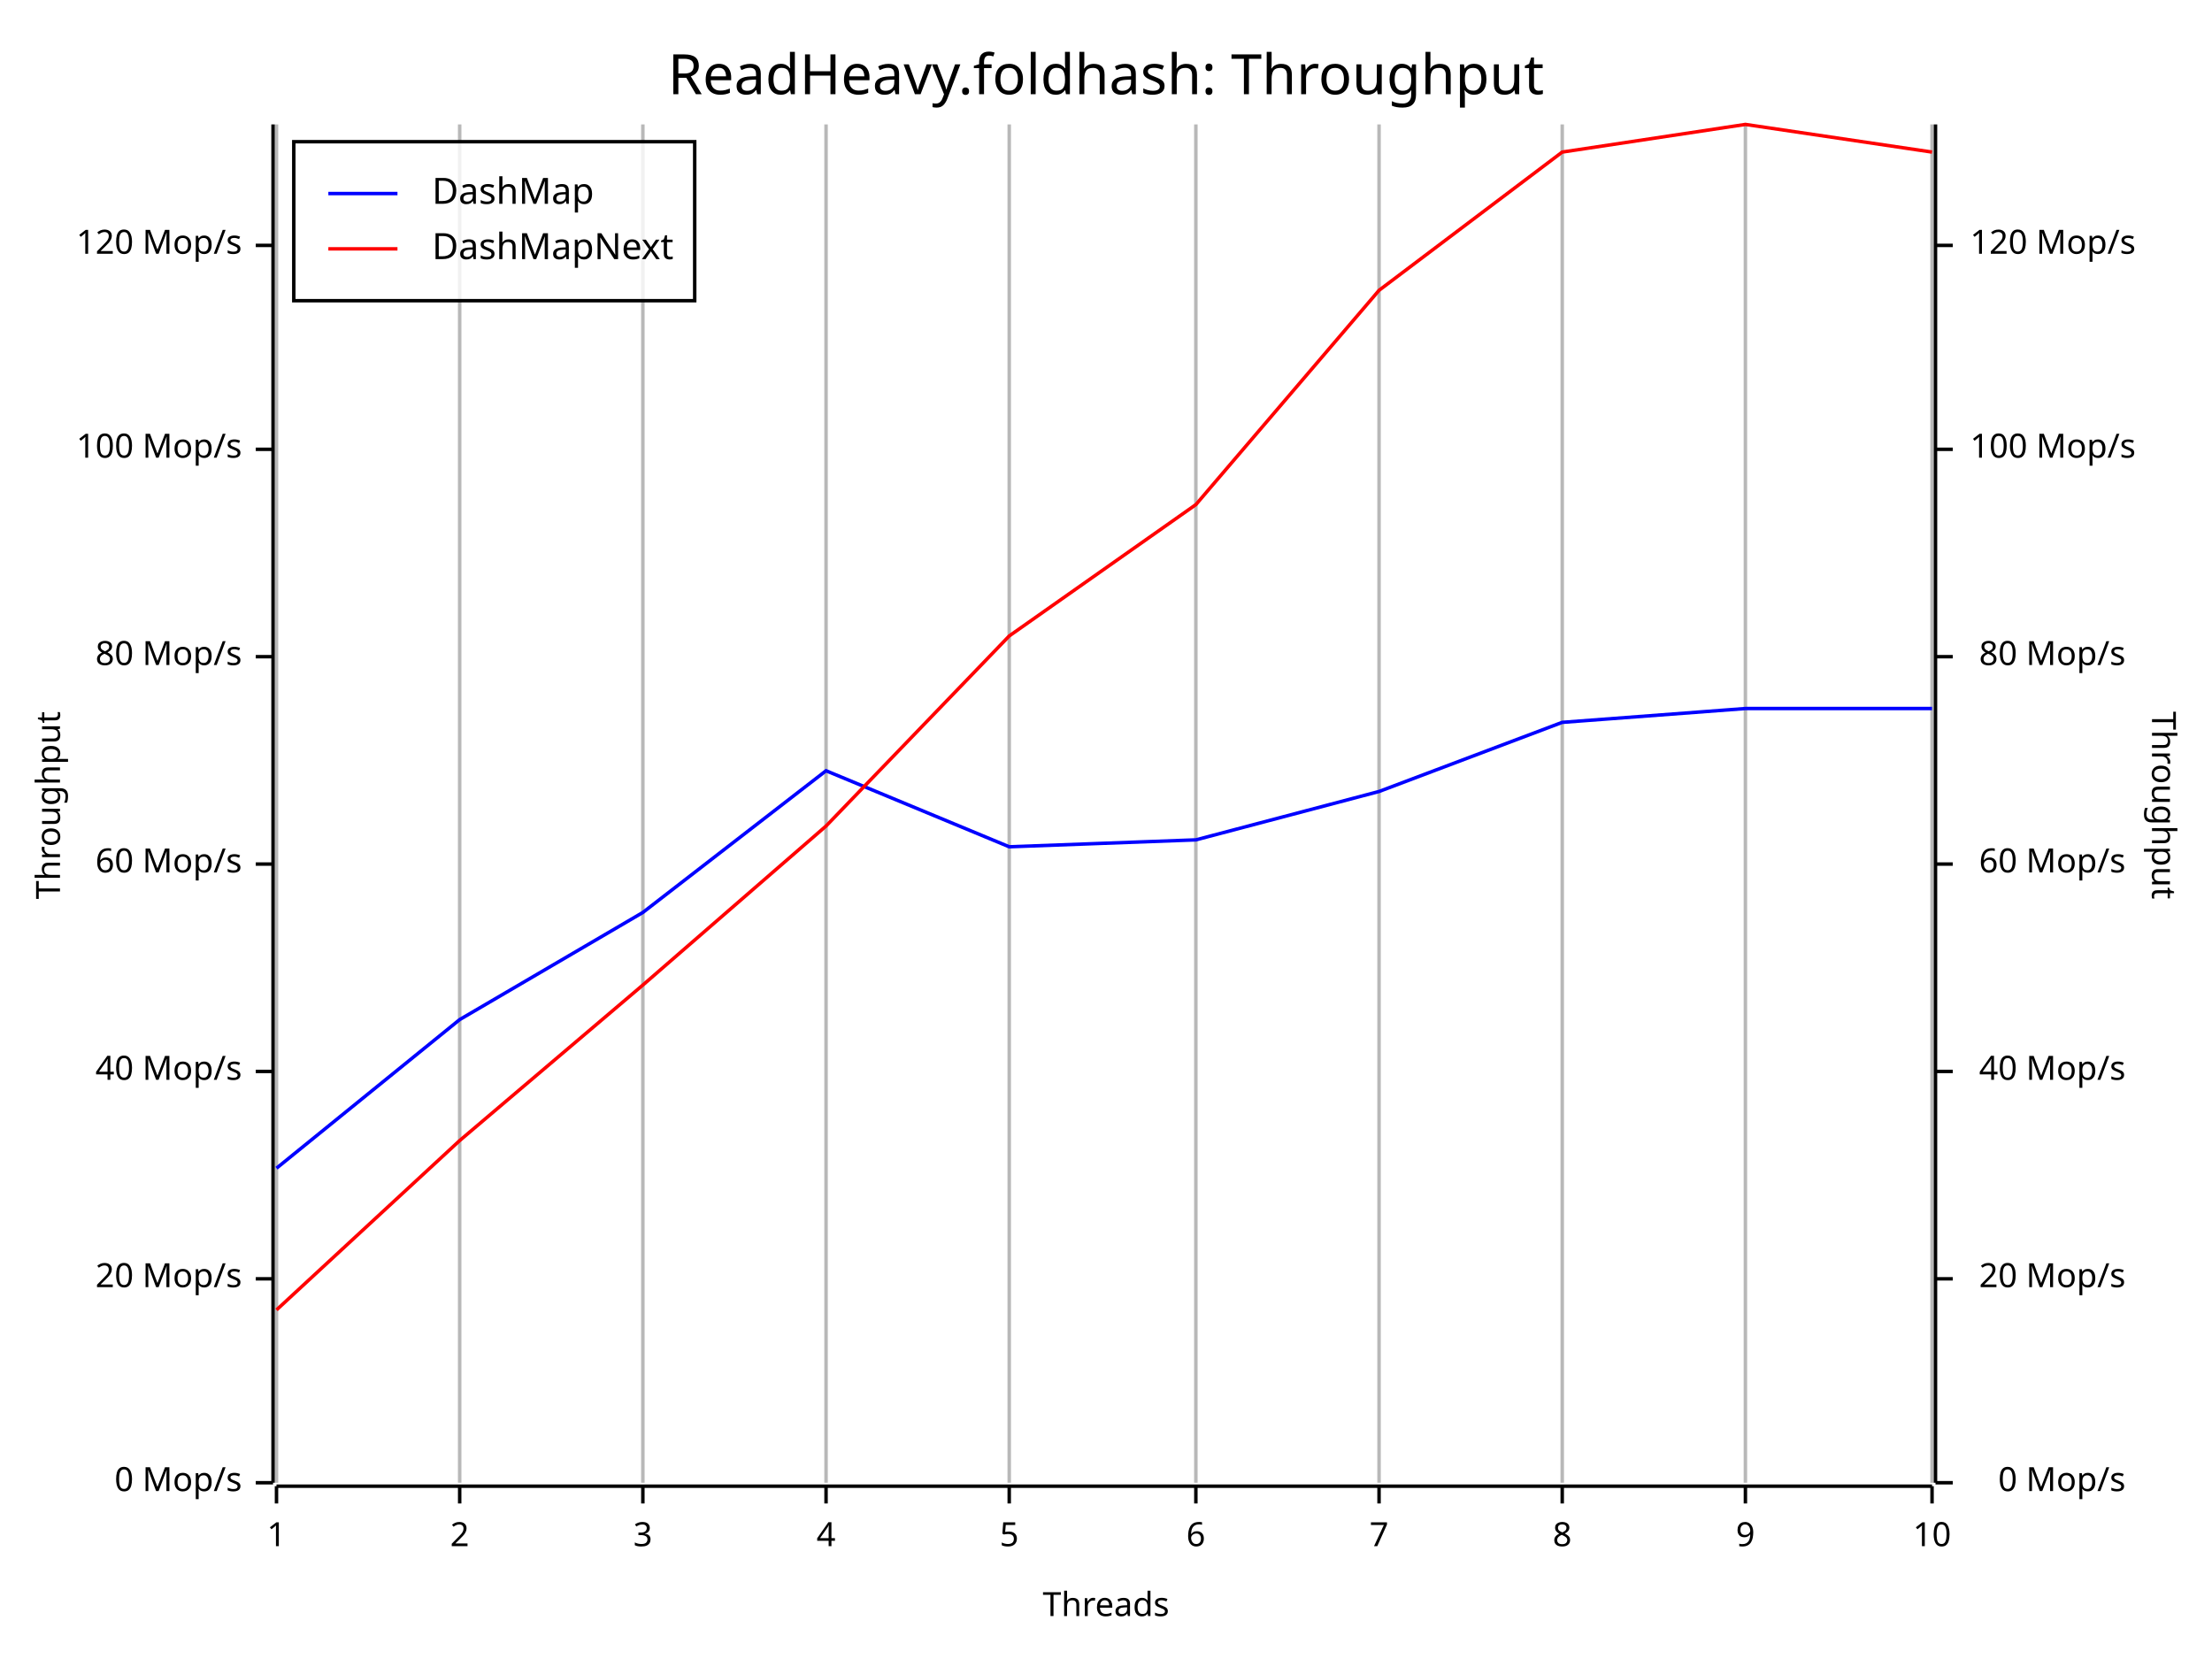
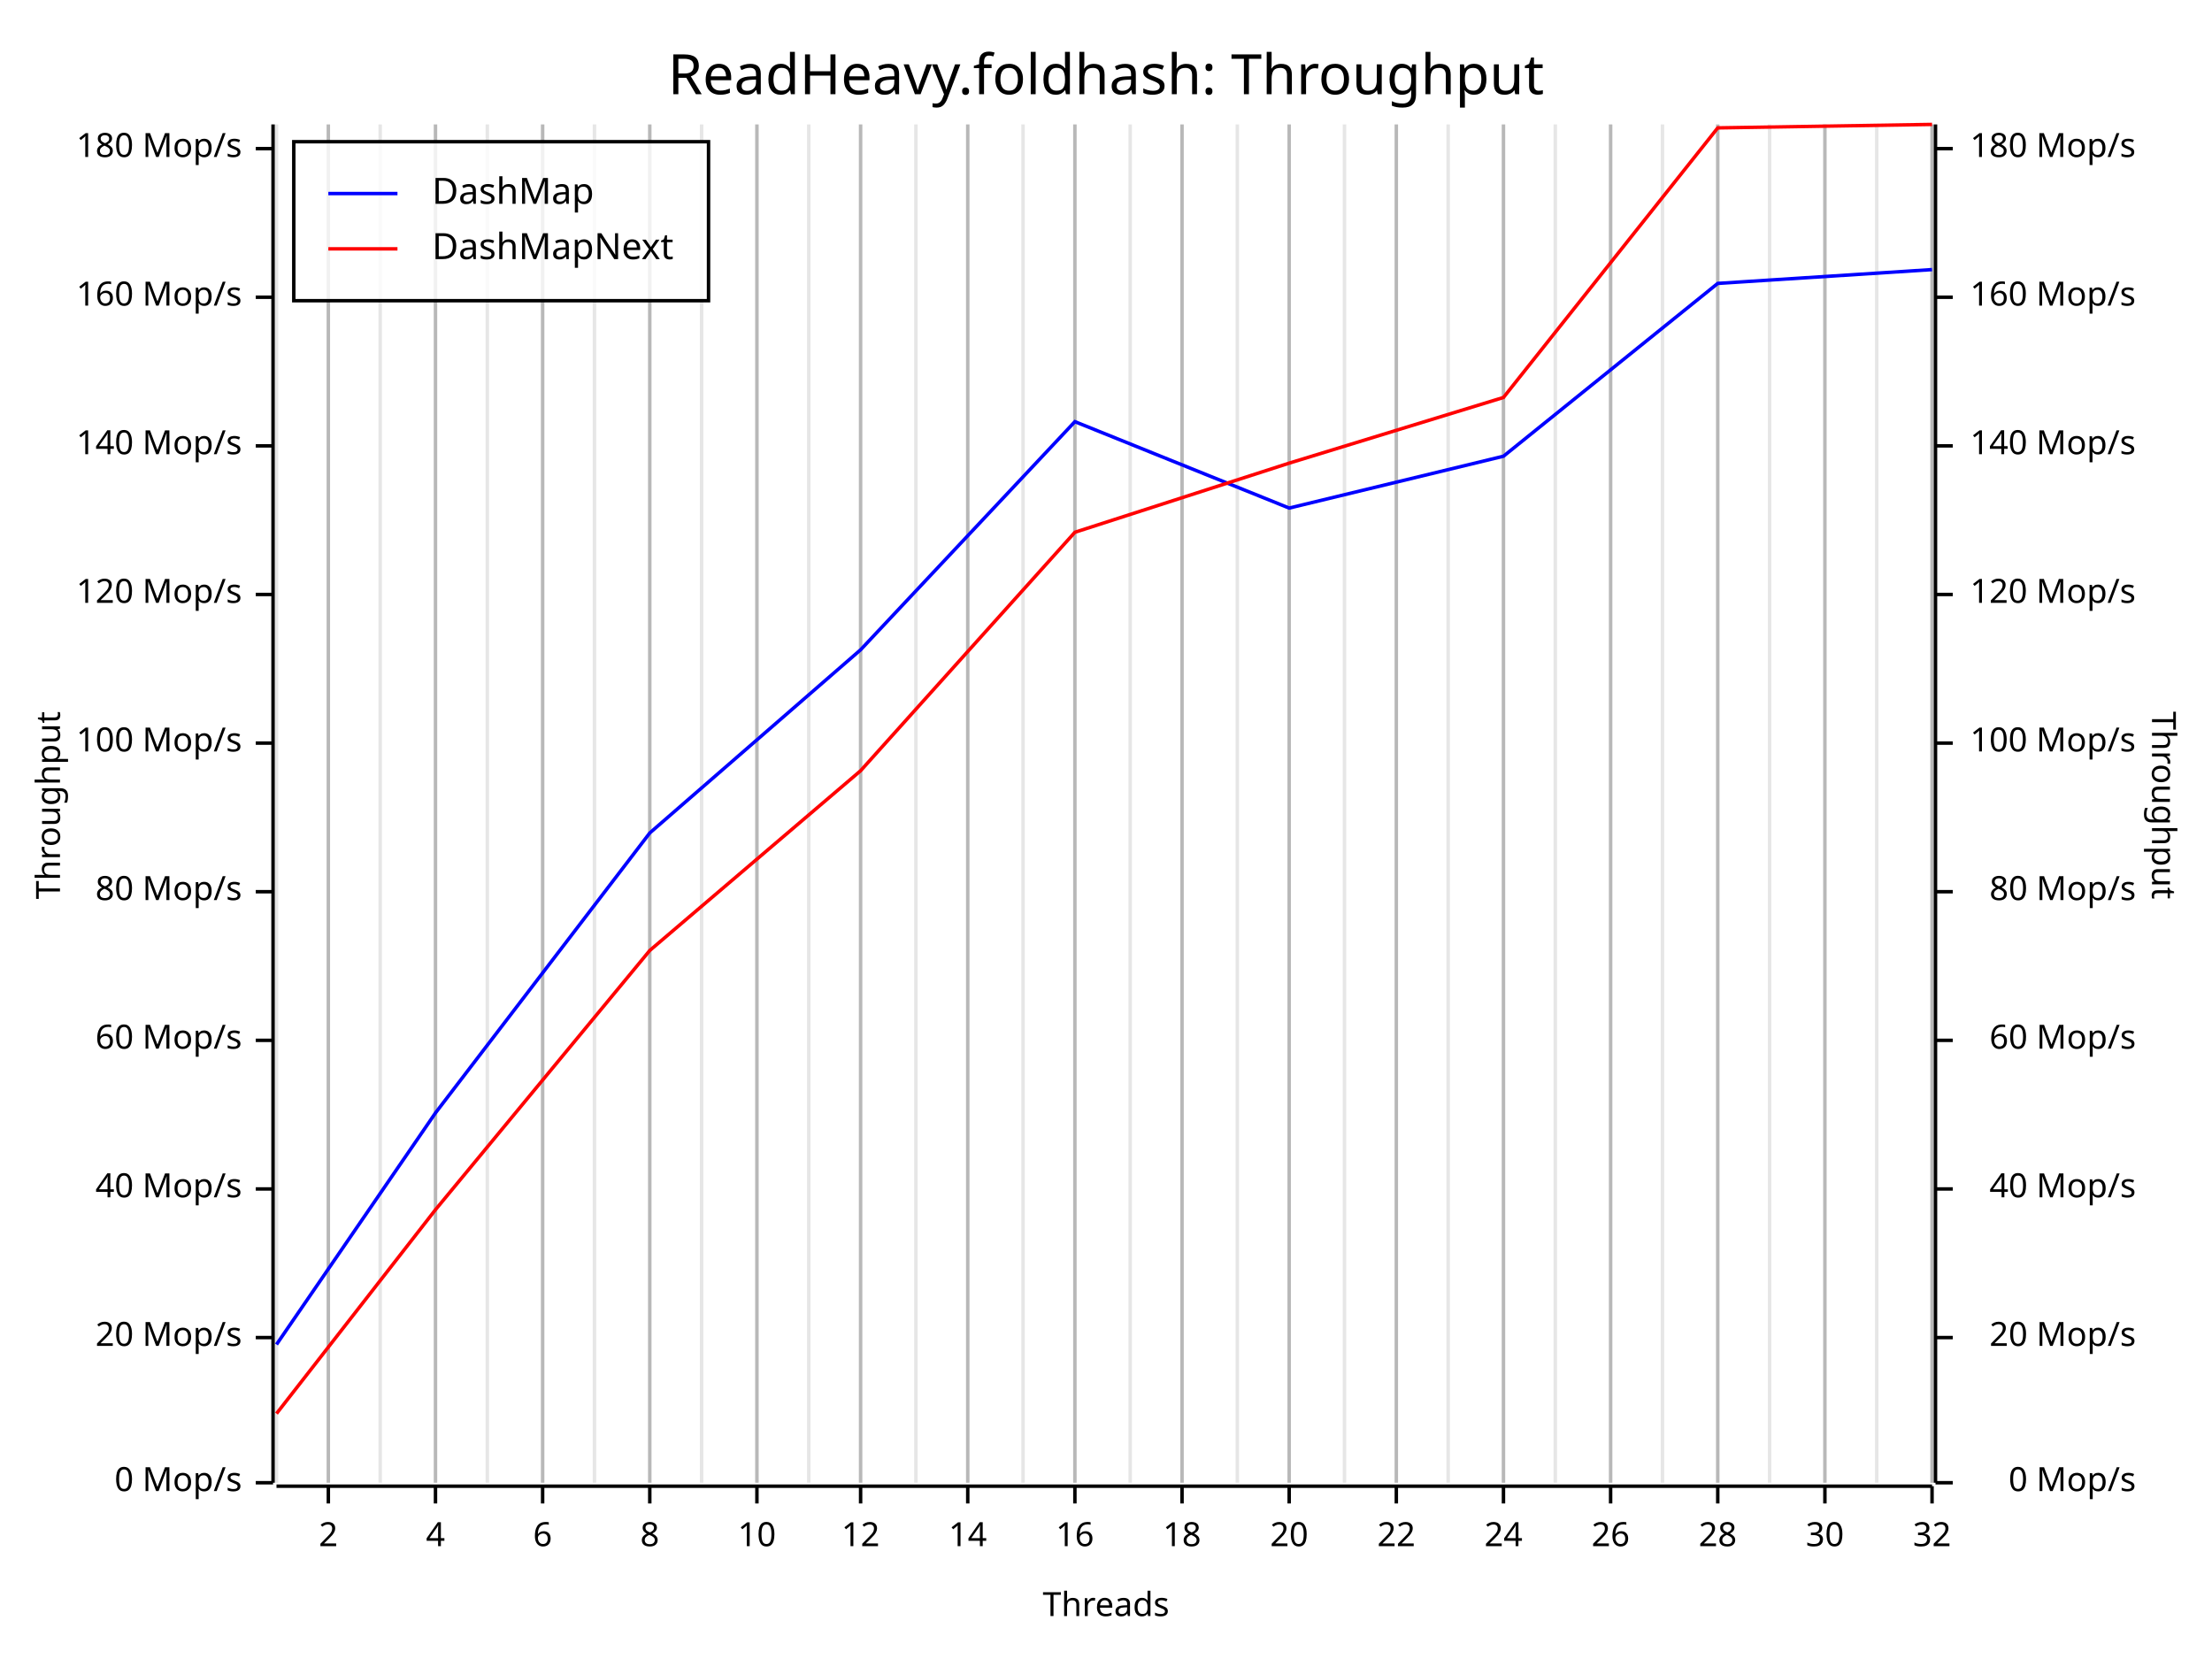
<svg xmlns="http://www.w3.org/2000/svg" width="640" height="480" viewBox="0 0 640 480">
  <rect x="0" y="0" width="640" height="480" opacity="1" fill="#FFFFFF" stroke="none" />
  <text x="320" y="15" dy="0.76em" text-anchor="middle" font-family="Fira Code" font-size="16.129" opacity="1" fill="#000000">
ReadHeavy.foldhash: Throughput
</text>
  <line opacity="0.1" stroke="#000000" stroke-width="1" x1="80" y1="429" x2="80" y2="36" />
-   <line opacity="0.1" stroke="#000000" stroke-width="1" x1="133" y1="429" x2="133" y2="36" />
-   <line opacity="0.1" stroke="#000000" stroke-width="1" x1="186" y1="429" x2="186" y2="36" />
-   <line opacity="0.1" stroke="#000000" stroke-width="1" x1="239" y1="429" x2="239" y2="36" />
-   <line opacity="0.1" stroke="#000000" stroke-width="1" x1="292" y1="429" x2="292" y2="36" />
-   <line opacity="0.1" stroke="#000000" stroke-width="1" x1="346" y1="429" x2="346" y2="36" />
-   <line opacity="0.1" stroke="#000000" stroke-width="1" x1="399" y1="429" x2="399" y2="36" />
-   <line opacity="0.1" stroke="#000000" stroke-width="1" x1="452" y1="429" x2="452" y2="36" />
-   <line opacity="0.1" stroke="#000000" stroke-width="1" x1="505" y1="429" x2="505" y2="36" />
+   <line opacity="0.1" stroke="#000000" stroke-width="1" x1="95" y1="429" x2="95" y2="36" />
+   <line opacity="0.1" stroke="#000000" stroke-width="1" x1="110" y1="429" x2="110" y2="36" />
+   <line opacity="0.1" stroke="#000000" stroke-width="1" x1="126" y1="429" x2="126" y2="36" />
+   <line opacity="0.1" stroke="#000000" stroke-width="1" x1="141" y1="429" x2="141" y2="36" />
+   <line opacity="0.1" stroke="#000000" stroke-width="1" x1="157" y1="429" x2="157" y2="36" />
+   <line opacity="0.1" stroke="#000000" stroke-width="1" x1="172" y1="429" x2="172" y2="36" />
+   <line opacity="0.1" stroke="#000000" stroke-width="1" x1="188" y1="429" x2="188" y2="36" />
+   <line opacity="0.1" stroke="#000000" stroke-width="1" x1="203" y1="429" x2="203" y2="36" />
+   <line opacity="0.1" stroke="#000000" stroke-width="1" x1="219" y1="429" x2="219" y2="36" />
+   <line opacity="0.1" stroke="#000000" stroke-width="1" x1="234" y1="429" x2="234" y2="36" />
+   <line opacity="0.1" stroke="#000000" stroke-width="1" x1="249" y1="429" x2="249" y2="36" />
+   <line opacity="0.1" stroke="#000000" stroke-width="1" x1="265" y1="429" x2="265" y2="36" />
+   <line opacity="0.1" stroke="#000000" stroke-width="1" x1="280" y1="429" x2="280" y2="36" />
+   <line opacity="0.1" stroke="#000000" stroke-width="1" x1="296" y1="429" x2="296" y2="36" />
+   <line opacity="0.1" stroke="#000000" stroke-width="1" x1="311" y1="429" x2="311" y2="36" />
+   <line opacity="0.1" stroke="#000000" stroke-width="1" x1="327" y1="429" x2="327" y2="36" />
+   <line opacity="0.1" stroke="#000000" stroke-width="1" x1="342" y1="429" x2="342" y2="36" />
+   <line opacity="0.1" stroke="#000000" stroke-width="1" x1="358" y1="429" x2="358" y2="36" />
+   <line opacity="0.1" stroke="#000000" stroke-width="1" x1="373" y1="429" x2="373" y2="36" />
+   <line opacity="0.1" stroke="#000000" stroke-width="1" x1="389" y1="429" x2="389" y2="36" />
+   <line opacity="0.1" stroke="#000000" stroke-width="1" x1="404" y1="429" x2="404" y2="36" />
+   <line opacity="0.1" stroke="#000000" stroke-width="1" x1="419" y1="429" x2="419" y2="36" />
+   <line opacity="0.1" stroke="#000000" stroke-width="1" x1="435" y1="429" x2="435" y2="36" />
+   <line opacity="0.1" stroke="#000000" stroke-width="1" x1="450" y1="429" x2="450" y2="36" />
+   <line opacity="0.1" stroke="#000000" stroke-width="1" x1="466" y1="429" x2="466" y2="36" />
+   <line opacity="0.1" stroke="#000000" stroke-width="1" x1="481" y1="429" x2="481" y2="36" />
+   <line opacity="0.1" stroke="#000000" stroke-width="1" x1="497" y1="429" x2="497" y2="36" />
+   <line opacity="0.1" stroke="#000000" stroke-width="1" x1="512" y1="429" x2="512" y2="36" />
+   <line opacity="0.1" stroke="#000000" stroke-width="1" x1="528" y1="429" x2="528" y2="36" />
+   <line opacity="0.1" stroke="#000000" stroke-width="1" x1="543" y1="429" x2="543" y2="36" />
  <line opacity="0.1" stroke="#000000" stroke-width="1" x1="559" y1="429" x2="559" y2="36" />
  <text x="10" y="233" dy="0.76em" text-anchor="middle" font-family="sans-serif" font-size="9.677" opacity="1" fill="#000000" transform="rotate(270, 10, 233)">
Throughput
</text>
  <text x="320" y="470" dy="-0.5ex" text-anchor="middle" font-family="sans-serif" font-size="9.677" opacity="1" fill="#000000">
Threads
</text>
  <text x="630" y="233" dy="0.76em" text-anchor="middle" font-family="sans-serif" font-size="9.677" opacity="1" fill="#000000" transform="rotate(90, 630, 233)">
Throughput
</text>
-   <line opacity="0.2" stroke="#000000" stroke-width="1" x1="80" y1="429" x2="80" y2="36" />
-   <line opacity="0.2" stroke="#000000" stroke-width="1" x1="133" y1="429" x2="133" y2="36" />
-   <line opacity="0.2" stroke="#000000" stroke-width="1" x1="186" y1="429" x2="186" y2="36" />
-   <line opacity="0.2" stroke="#000000" stroke-width="1" x1="239" y1="429" x2="239" y2="36" />
-   <line opacity="0.2" stroke="#000000" stroke-width="1" x1="292" y1="429" x2="292" y2="36" />
-   <line opacity="0.2" stroke="#000000" stroke-width="1" x1="346" y1="429" x2="346" y2="36" />
-   <line opacity="0.2" stroke="#000000" stroke-width="1" x1="399" y1="429" x2="399" y2="36" />
-   <line opacity="0.2" stroke="#000000" stroke-width="1" x1="452" y1="429" x2="452" y2="36" />
-   <line opacity="0.2" stroke="#000000" stroke-width="1" x1="505" y1="429" x2="505" y2="36" />
+   <line opacity="0.2" stroke="#000000" stroke-width="1" x1="95" y1="429" x2="95" y2="36" />
+   <line opacity="0.2" stroke="#000000" stroke-width="1" x1="126" y1="429" x2="126" y2="36" />
+   <line opacity="0.2" stroke="#000000" stroke-width="1" x1="157" y1="429" x2="157" y2="36" />
+   <line opacity="0.2" stroke="#000000" stroke-width="1" x1="188" y1="429" x2="188" y2="36" />
+   <line opacity="0.2" stroke="#000000" stroke-width="1" x1="219" y1="429" x2="219" y2="36" />
+   <line opacity="0.2" stroke="#000000" stroke-width="1" x1="249" y1="429" x2="249" y2="36" />
+   <line opacity="0.2" stroke="#000000" stroke-width="1" x1="280" y1="429" x2="280" y2="36" />
+   <line opacity="0.2" stroke="#000000" stroke-width="1" x1="311" y1="429" x2="311" y2="36" />
+   <line opacity="0.2" stroke="#000000" stroke-width="1" x1="342" y1="429" x2="342" y2="36" />
+   <line opacity="0.2" stroke="#000000" stroke-width="1" x1="373" y1="429" x2="373" y2="36" />
+   <line opacity="0.2" stroke="#000000" stroke-width="1" x1="404" y1="429" x2="404" y2="36" />
+   <line opacity="0.2" stroke="#000000" stroke-width="1" x1="435" y1="429" x2="435" y2="36" />
+   <line opacity="0.2" stroke="#000000" stroke-width="1" x1="466" y1="429" x2="466" y2="36" />
+   <line opacity="0.2" stroke="#000000" stroke-width="1" x1="497" y1="429" x2="497" y2="36" />
+   <line opacity="0.2" stroke="#000000" stroke-width="1" x1="528" y1="429" x2="528" y2="36" />
  <line opacity="0.2" stroke="#000000" stroke-width="1" x1="559" y1="429" x2="559" y2="36" />
  <polyline fill="none" opacity="1" stroke="#000000" stroke-width="1" points="79,36 79,429 " />
  <text x="70" y="429" dy="0.5ex" text-anchor="end" font-family="sans-serif" font-size="9.677" opacity="1" fill="#000000">
0 Mop/s
</text>
  <polyline fill="none" opacity="1" stroke="#000000" stroke-width="1" points="74,429 79,429 " />
-   <text x="70" y="370" dy="0.5ex" text-anchor="end" font-family="sans-serif" font-size="9.677" opacity="1" fill="#000000">
+   <text x="70" y="387" dy="0.5ex" text-anchor="end" font-family="sans-serif" font-size="9.677" opacity="1" fill="#000000">
20 Mop/s
</text>
-   <polyline fill="none" opacity="1" stroke="#000000" stroke-width="1" points="74,370 79,370 " />
-   <text x="70" y="310" dy="0.5ex" text-anchor="end" font-family="sans-serif" font-size="9.677" opacity="1" fill="#000000">
+   <polyline fill="none" opacity="1" stroke="#000000" stroke-width="1" points="74,387 79,387 " />
+   <text x="70" y="344" dy="0.5ex" text-anchor="end" font-family="sans-serif" font-size="9.677" opacity="1" fill="#000000">
40 Mop/s
</text>
-   <polyline fill="none" opacity="1" stroke="#000000" stroke-width="1" points="74,310 79,310 " />
-   <text x="70" y="250" dy="0.5ex" text-anchor="end" font-family="sans-serif" font-size="9.677" opacity="1" fill="#000000">
+   <polyline fill="none" opacity="1" stroke="#000000" stroke-width="1" points="74,344 79,344 " />
+   <text x="70" y="301" dy="0.5ex" text-anchor="end" font-family="sans-serif" font-size="9.677" opacity="1" fill="#000000">
60 Mop/s
</text>
-   <polyline fill="none" opacity="1" stroke="#000000" stroke-width="1" points="74,250 79,250 " />
-   <text x="70" y="190" dy="0.5ex" text-anchor="end" font-family="sans-serif" font-size="9.677" opacity="1" fill="#000000">
+   <polyline fill="none" opacity="1" stroke="#000000" stroke-width="1" points="74,301 79,301 " />
+   <text x="70" y="258" dy="0.5ex" text-anchor="end" font-family="sans-serif" font-size="9.677" opacity="1" fill="#000000">
80 Mop/s
</text>
-   <polyline fill="none" opacity="1" stroke="#000000" stroke-width="1" points="74,190 79,190 " />
-   <text x="70" y="130" dy="0.5ex" text-anchor="end" font-family="sans-serif" font-size="9.677" opacity="1" fill="#000000">
+   <polyline fill="none" opacity="1" stroke="#000000" stroke-width="1" points="74,258 79,258 " />
+   <text x="70" y="215" dy="0.5ex" text-anchor="end" font-family="sans-serif" font-size="9.677" opacity="1" fill="#000000">
100 Mop/s
</text>
-   <polyline fill="none" opacity="1" stroke="#000000" stroke-width="1" points="74,130 79,130 " />
-   <text x="70" y="71" dy="0.5ex" text-anchor="end" font-family="sans-serif" font-size="9.677" opacity="1" fill="#000000">
+   <polyline fill="none" opacity="1" stroke="#000000" stroke-width="1" points="74,215 79,215 " />
+   <text x="70" y="172" dy="0.5ex" text-anchor="end" font-family="sans-serif" font-size="9.677" opacity="1" fill="#000000">
120 Mop/s
</text>
-   <polyline fill="none" opacity="1" stroke="#000000" stroke-width="1" points="74,71 79,71 " />
+   <polyline fill="none" opacity="1" stroke="#000000" stroke-width="1" points="74,172 79,172 " />
+   <text x="70" y="129" dy="0.5ex" text-anchor="end" font-family="sans-serif" font-size="9.677" opacity="1" fill="#000000">
+ 140 Mop/s
+ </text>
+   <polyline fill="none" opacity="1" stroke="#000000" stroke-width="1" points="74,129 79,129 " />
+   <text x="70" y="86" dy="0.5ex" text-anchor="end" font-family="sans-serif" font-size="9.677" opacity="1" fill="#000000">
+ 160 Mop/s
+ </text>
+   <polyline fill="none" opacity="1" stroke="#000000" stroke-width="1" points="74,86 79,86 " />
+   <text x="70" y="43" dy="0.5ex" text-anchor="end" font-family="sans-serif" font-size="9.677" opacity="1" fill="#000000">
+ 180 Mop/s
+ </text>
+   <polyline fill="none" opacity="1" stroke="#000000" stroke-width="1" points="74,43 79,43 " />
  <polyline fill="none" opacity="1" stroke="#000000" stroke-width="1" points="80,430 559,430 " />
-   <text x="80" y="440" dy="0.76em" text-anchor="middle" font-family="sans-serif" font-size="9.677" opacity="1" fill="#000000">
- 1
- </text>
-   <polyline fill="none" opacity="1" stroke="#000000" stroke-width="1" points="80,430 80,435 " />
-   <text x="133" y="440" dy="0.76em" text-anchor="middle" font-family="sans-serif" font-size="9.677" opacity="1" fill="#000000">
+   <text x="95" y="440" dy="0.76em" text-anchor="middle" font-family="sans-serif" font-size="9.677" opacity="1" fill="#000000">
2
</text>
-   <polyline fill="none" opacity="1" stroke="#000000" stroke-width="1" points="133,430 133,435 " />
-   <text x="186" y="440" dy="0.76em" text-anchor="middle" font-family="sans-serif" font-size="9.677" opacity="1" fill="#000000">
- 3
- </text>
-   <polyline fill="none" opacity="1" stroke="#000000" stroke-width="1" points="186,430 186,435 " />
-   <text x="239" y="440" dy="0.76em" text-anchor="middle" font-family="sans-serif" font-size="9.677" opacity="1" fill="#000000">
+   <polyline fill="none" opacity="1" stroke="#000000" stroke-width="1" points="95,430 95,435 " />
+   <text x="126" y="440" dy="0.76em" text-anchor="middle" font-family="sans-serif" font-size="9.677" opacity="1" fill="#000000">
4
</text>
-   <polyline fill="none" opacity="1" stroke="#000000" stroke-width="1" points="239,430 239,435 " />
-   <text x="292" y="440" dy="0.76em" text-anchor="middle" font-family="sans-serif" font-size="9.677" opacity="1" fill="#000000">
- 5
- </text>
-   <polyline fill="none" opacity="1" stroke="#000000" stroke-width="1" points="292,430 292,435 " />
-   <text x="346" y="440" dy="0.76em" text-anchor="middle" font-family="sans-serif" font-size="9.677" opacity="1" fill="#000000">
+   <polyline fill="none" opacity="1" stroke="#000000" stroke-width="1" points="126,430 126,435 " />
+   <text x="157" y="440" dy="0.76em" text-anchor="middle" font-family="sans-serif" font-size="9.677" opacity="1" fill="#000000">
6
</text>
-   <polyline fill="none" opacity="1" stroke="#000000" stroke-width="1" points="346,430 346,435 " />
-   <text x="399" y="440" dy="0.76em" text-anchor="middle" font-family="sans-serif" font-size="9.677" opacity="1" fill="#000000">
- 7
- </text>
-   <polyline fill="none" opacity="1" stroke="#000000" stroke-width="1" points="399,430 399,435 " />
-   <text x="452" y="440" dy="0.76em" text-anchor="middle" font-family="sans-serif" font-size="9.677" opacity="1" fill="#000000">
+   <polyline fill="none" opacity="1" stroke="#000000" stroke-width="1" points="157,430 157,435 " />
+   <text x="188" y="440" dy="0.76em" text-anchor="middle" font-family="sans-serif" font-size="9.677" opacity="1" fill="#000000">
8
</text>
-   <polyline fill="none" opacity="1" stroke="#000000" stroke-width="1" points="452,430 452,435 " />
-   <text x="505" y="440" dy="0.76em" text-anchor="middle" font-family="sans-serif" font-size="9.677" opacity="1" fill="#000000">
- 9
- </text>
-   <polyline fill="none" opacity="1" stroke="#000000" stroke-width="1" points="505,430 505,435 " />
+   <polyline fill="none" opacity="1" stroke="#000000" stroke-width="1" points="188,430 188,435 " />
+   <text x="219" y="440" dy="0.76em" text-anchor="middle" font-family="sans-serif" font-size="9.677" opacity="1" fill="#000000">
+ 10
+ </text>
+   <polyline fill="none" opacity="1" stroke="#000000" stroke-width="1" points="219,430 219,435 " />
+   <text x="249" y="440" dy="0.76em" text-anchor="middle" font-family="sans-serif" font-size="9.677" opacity="1" fill="#000000">
+ 12
+ </text>
+   <polyline fill="none" opacity="1" stroke="#000000" stroke-width="1" points="249,430 249,435 " />
+   <text x="280" y="440" dy="0.76em" text-anchor="middle" font-family="sans-serif" font-size="9.677" opacity="1" fill="#000000">
+ 14
+ </text>
+   <polyline fill="none" opacity="1" stroke="#000000" stroke-width="1" points="280,430 280,435 " />
+   <text x="311" y="440" dy="0.76em" text-anchor="middle" font-family="sans-serif" font-size="9.677" opacity="1" fill="#000000">
+ 16
+ </text>
+   <polyline fill="none" opacity="1" stroke="#000000" stroke-width="1" points="311,430 311,435 " />
+   <text x="342" y="440" dy="0.76em" text-anchor="middle" font-family="sans-serif" font-size="9.677" opacity="1" fill="#000000">
+ 18
+ </text>
+   <polyline fill="none" opacity="1" stroke="#000000" stroke-width="1" points="342,430 342,435 " />
+   <text x="373" y="440" dy="0.76em" text-anchor="middle" font-family="sans-serif" font-size="9.677" opacity="1" fill="#000000">
+ 20
+ </text>
+   <polyline fill="none" opacity="1" stroke="#000000" stroke-width="1" points="373,430 373,435 " />
+   <text x="404" y="440" dy="0.76em" text-anchor="middle" font-family="sans-serif" font-size="9.677" opacity="1" fill="#000000">
+ 22
+ </text>
+   <polyline fill="none" opacity="1" stroke="#000000" stroke-width="1" points="404,430 404,435 " />
+   <text x="435" y="440" dy="0.76em" text-anchor="middle" font-family="sans-serif" font-size="9.677" opacity="1" fill="#000000">
+ 24
+ </text>
+   <polyline fill="none" opacity="1" stroke="#000000" stroke-width="1" points="435,430 435,435 " />
+   <text x="466" y="440" dy="0.76em" text-anchor="middle" font-family="sans-serif" font-size="9.677" opacity="1" fill="#000000">
+ 26
+ </text>
+   <polyline fill="none" opacity="1" stroke="#000000" stroke-width="1" points="466,430 466,435 " />
+   <text x="497" y="440" dy="0.76em" text-anchor="middle" font-family="sans-serif" font-size="9.677" opacity="1" fill="#000000">
+ 28
+ </text>
+   <polyline fill="none" opacity="1" stroke="#000000" stroke-width="1" points="497,430 497,435 " />
+   <text x="528" y="440" dy="0.76em" text-anchor="middle" font-family="sans-serif" font-size="9.677" opacity="1" fill="#000000">
+ 30
+ </text>
+   <polyline fill="none" opacity="1" stroke="#000000" stroke-width="1" points="528,430 528,435 " />
  <text x="559" y="440" dy="0.76em" text-anchor="middle" font-family="sans-serif" font-size="9.677" opacity="1" fill="#000000">
- 10
+ 32
</text>
  <polyline fill="none" opacity="1" stroke="#000000" stroke-width="1" points="559,430 559,435 " />
  <polyline fill="none" opacity="1" stroke="#000000" stroke-width="1" points="560,36 560,429 " />
-   <text x="615" y="429" dy="0.5ex" text-anchor="end" font-family="sans-serif" font-size="9.677" opacity="1" fill="#000000">
+   <text x="618" y="429" dy="0.5ex" text-anchor="end" font-family="sans-serif" font-size="9.677" opacity="1" fill="#000000">
0 Mop/s
</text>
  <polyline fill="none" opacity="1" stroke="#000000" stroke-width="1" points="560,429 565,429 " />
-   <text x="615" y="370" dy="0.5ex" text-anchor="end" font-family="sans-serif" font-size="9.677" opacity="1" fill="#000000">
+   <text x="618" y="387" dy="0.5ex" text-anchor="end" font-family="sans-serif" font-size="9.677" opacity="1" fill="#000000">
20 Mop/s
</text>
-   <polyline fill="none" opacity="1" stroke="#000000" stroke-width="1" points="560,370 565,370 " />
-   <text x="615" y="310" dy="0.5ex" text-anchor="end" font-family="sans-serif" font-size="9.677" opacity="1" fill="#000000">
+   <polyline fill="none" opacity="1" stroke="#000000" stroke-width="1" points="560,387 565,387 " />
+   <text x="618" y="344" dy="0.5ex" text-anchor="end" font-family="sans-serif" font-size="9.677" opacity="1" fill="#000000">
40 Mop/s
</text>
-   <polyline fill="none" opacity="1" stroke="#000000" stroke-width="1" points="560,310 565,310 " />
-   <text x="615" y="250" dy="0.5ex" text-anchor="end" font-family="sans-serif" font-size="9.677" opacity="1" fill="#000000">
+   <polyline fill="none" opacity="1" stroke="#000000" stroke-width="1" points="560,344 565,344 " />
+   <text x="618" y="301" dy="0.5ex" text-anchor="end" font-family="sans-serif" font-size="9.677" opacity="1" fill="#000000">
60 Mop/s
</text>
-   <polyline fill="none" opacity="1" stroke="#000000" stroke-width="1" points="560,250 565,250 " />
-   <text x="615" y="190" dy="0.5ex" text-anchor="end" font-family="sans-serif" font-size="9.677" opacity="1" fill="#000000">
+   <polyline fill="none" opacity="1" stroke="#000000" stroke-width="1" points="560,301 565,301 " />
+   <text x="618" y="258" dy="0.5ex" text-anchor="end" font-family="sans-serif" font-size="9.677" opacity="1" fill="#000000">
80 Mop/s
</text>
-   <polyline fill="none" opacity="1" stroke="#000000" stroke-width="1" points="560,190 565,190 " />
-   <text x="570" y="130" dy="0.5ex" text-anchor="start" font-family="sans-serif" font-size="9.677" opacity="1" fill="#000000">
+   <polyline fill="none" opacity="1" stroke="#000000" stroke-width="1" points="560,258 565,258 " />
+   <text x="570" y="215" dy="0.5ex" text-anchor="start" font-family="sans-serif" font-size="9.677" opacity="1" fill="#000000">
100 Mop/s
</text>
-   <polyline fill="none" opacity="1" stroke="#000000" stroke-width="1" points="560,130 565,130 " />
-   <text x="570" y="71" dy="0.5ex" text-anchor="start" font-family="sans-serif" font-size="9.677" opacity="1" fill="#000000">
+   <polyline fill="none" opacity="1" stroke="#000000" stroke-width="1" points="560,215 565,215 " />
+   <text x="570" y="172" dy="0.5ex" text-anchor="start" font-family="sans-serif" font-size="9.677" opacity="1" fill="#000000">
120 Mop/s
</text>
-   <polyline fill="none" opacity="1" stroke="#000000" stroke-width="1" points="560,71 565,71 " />
-   <polyline fill="none" opacity="1" stroke="#0000FF" stroke-width="1" points="80,338 133,295 186,264 239,223 292,245 346,243 399,229 452,209 505,205 559,205 " />
-   <polyline fill="none" opacity="1" stroke="#FF0000" stroke-width="1" points="80,379 133,330 186,285 239,239 292,184 346,146 399,84 452,44 505,36 559,44 " />
-   <rect x="85" y="41" width="116" height="46" opacity="0.8" fill="#FFFFFF" stroke="none" />
-   <rect x="85" y="41" width="116" height="46" opacity="1" fill="none" stroke="#000000" />
+   <polyline fill="none" opacity="1" stroke="#000000" stroke-width="1" points="560,172 565,172 " />
+   <text x="570" y="129" dy="0.5ex" text-anchor="start" font-family="sans-serif" font-size="9.677" opacity="1" fill="#000000">
+ 140 Mop/s
+ </text>
+   <polyline fill="none" opacity="1" stroke="#000000" stroke-width="1" points="560,129 565,129 " />
+   <text x="570" y="86" dy="0.5ex" text-anchor="start" font-family="sans-serif" font-size="9.677" opacity="1" fill="#000000">
+ 160 Mop/s
+ </text>
+   <polyline fill="none" opacity="1" stroke="#000000" stroke-width="1" points="560,86 565,86 " />
+   <text x="570" y="43" dy="0.5ex" text-anchor="start" font-family="sans-serif" font-size="9.677" opacity="1" fill="#000000">
+ 180 Mop/s
+ </text>
+   <polyline fill="none" opacity="1" stroke="#000000" stroke-width="1" points="560,43 565,43 " />
+   <polyline fill="none" opacity="1" stroke="#0000FF" stroke-width="1" points="80,389 126,322 188,241 249,188 311,122 373,147 435,132 497,82 559,78 " />
+   <polyline fill="none" opacity="1" stroke="#FF0000" stroke-width="1" points="80,409 126,350 188,275 249,223 311,154 373,134 435,115 497,37 559,36 " />
+   <rect x="85" y="41" width="120" height="46" opacity="0.8" fill="#FFFFFF" stroke="none" />
+   <rect x="85" y="41" width="120" height="46" opacity="1" fill="none" stroke="#000000" />
  <text x="125" y="51" dy="0.76em" text-anchor="start" font-family="Fira Code" font-size="10.484" opacity="1" fill="#000000">
DashMap
</text>
  <text x="125" y="67" dy="0.76em" text-anchor="start" font-family="Fira Code" font-size="10.484" opacity="1" fill="#000000">
DashMapNext
</text>
  <polyline fill="none" opacity="1" stroke="#0000FF" stroke-width="1" points="95,56 115,56 " />
  <polyline fill="none" opacity="1" stroke="#FF0000" stroke-width="1" points="95,72 115,72 " />
</svg>
